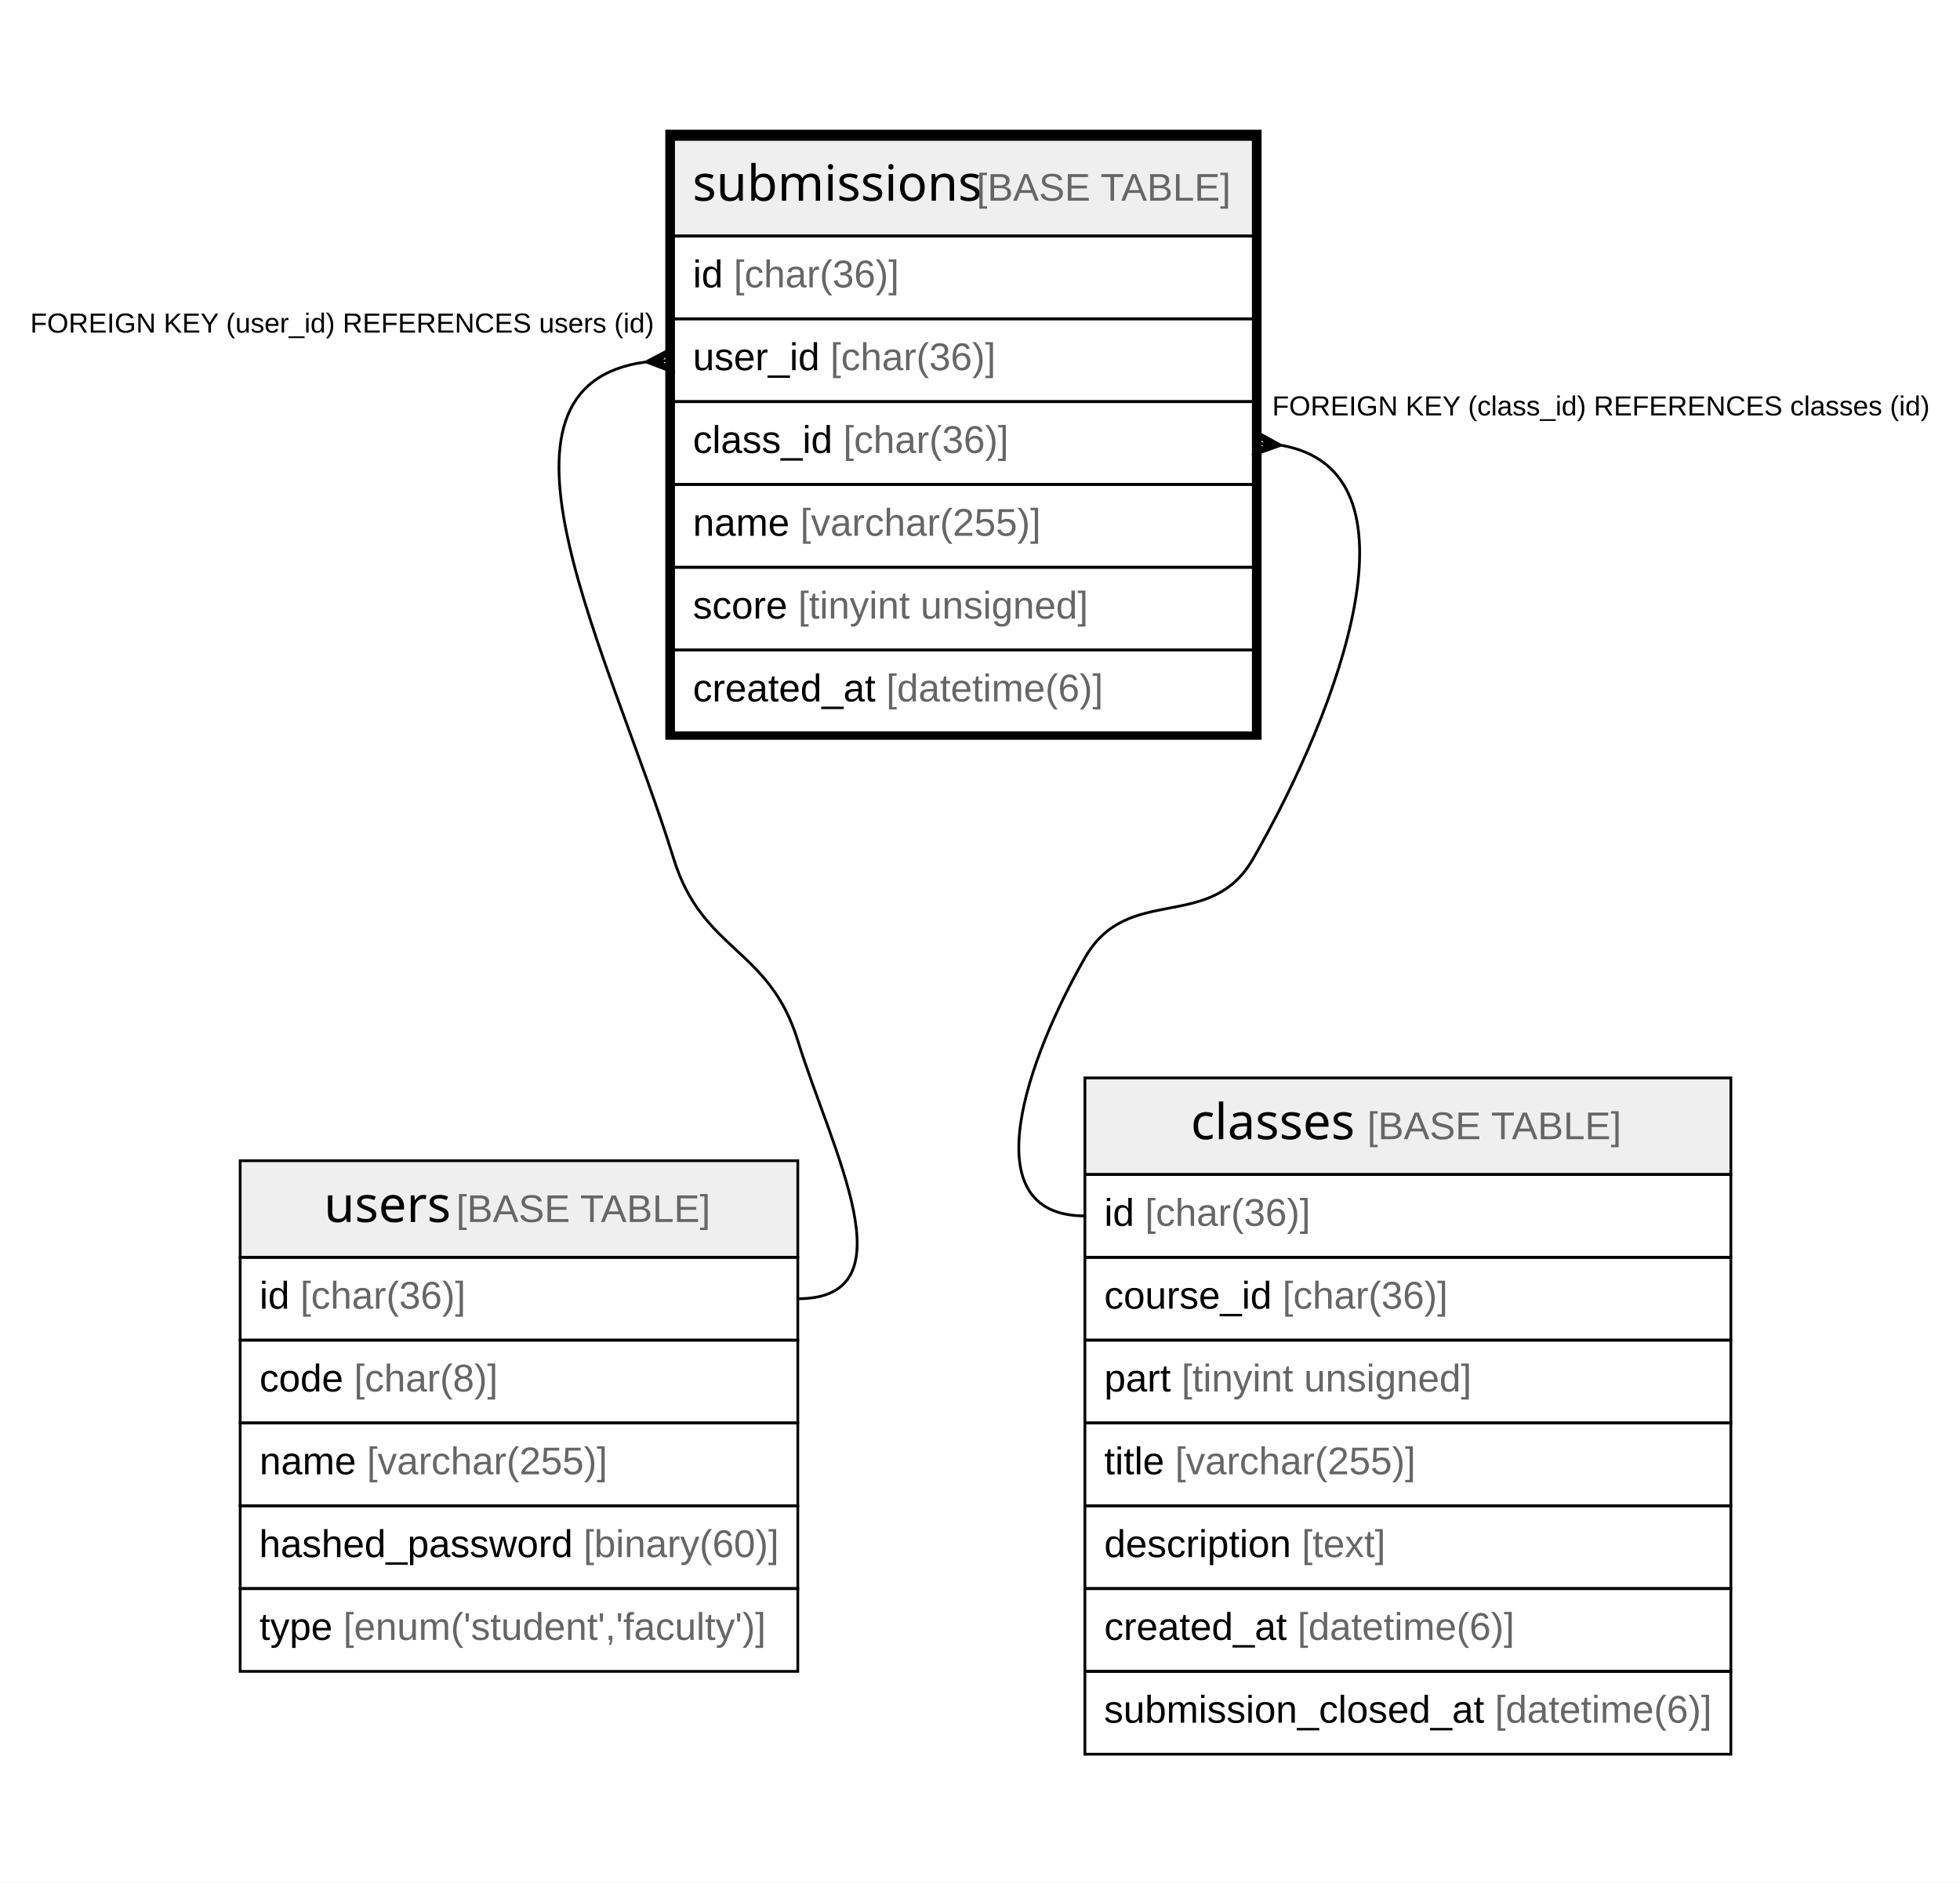
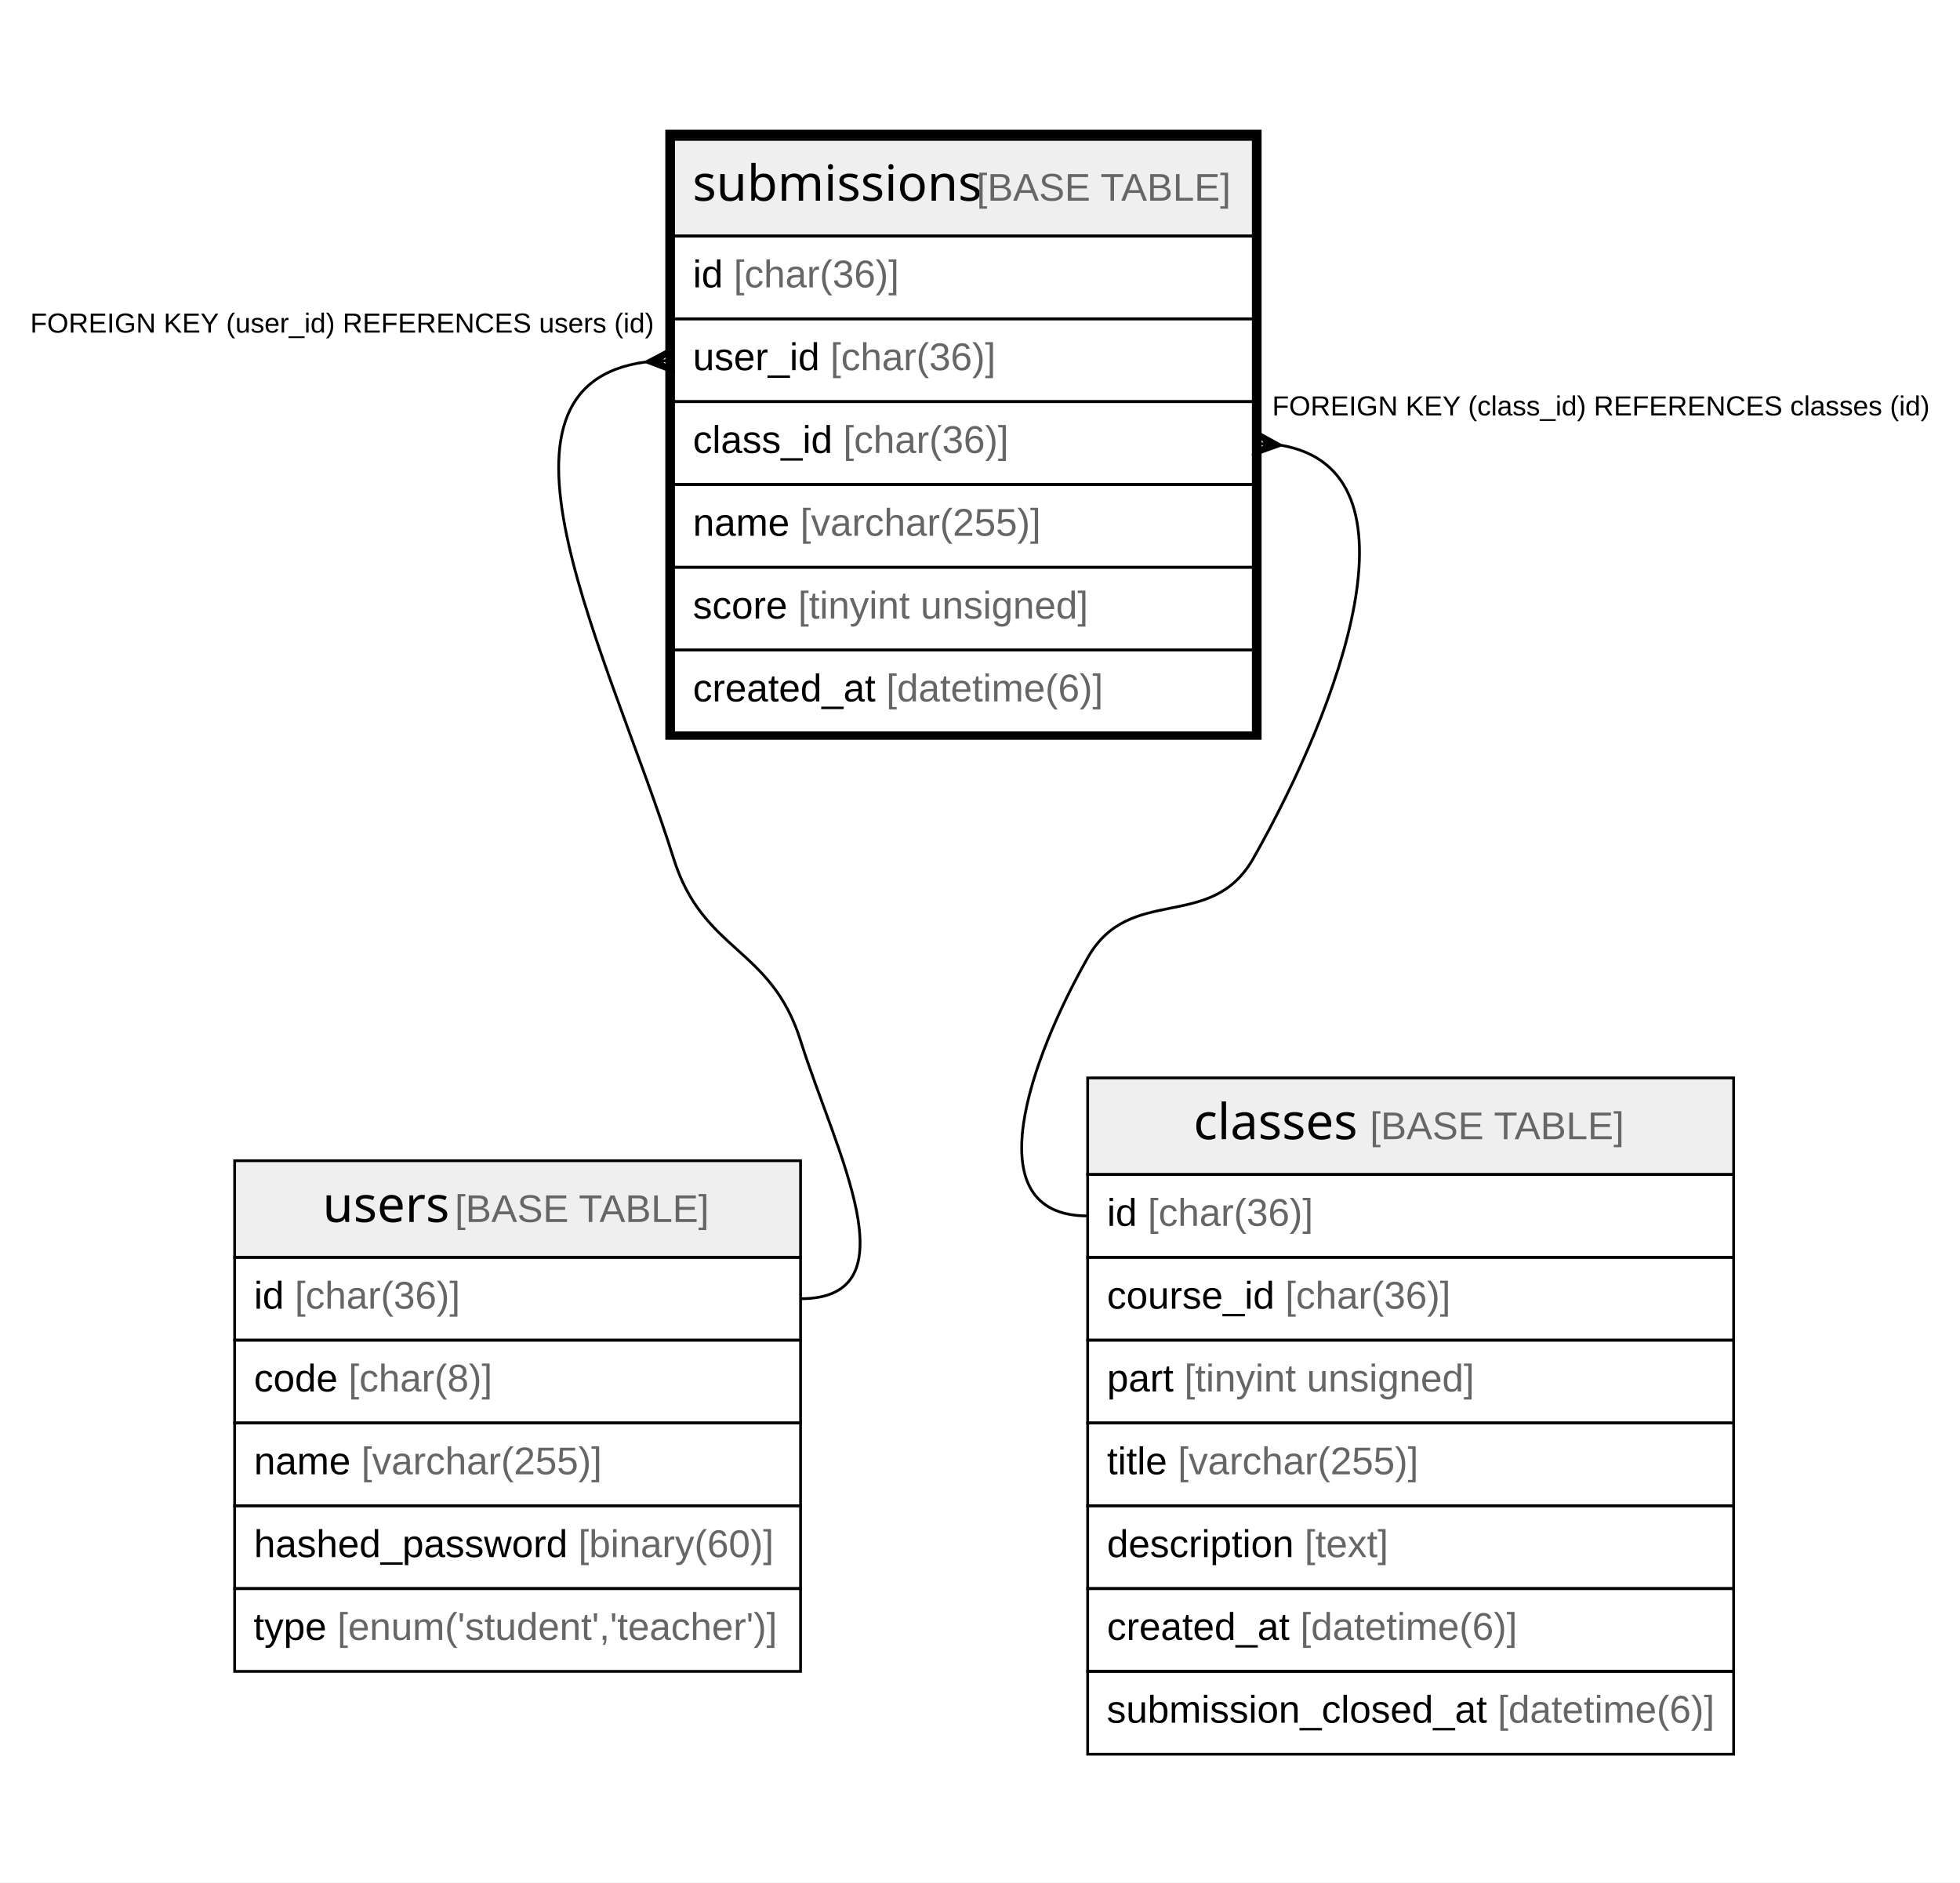
<svg xmlns="http://www.w3.org/2000/svg" width="710pt" height="682pt" viewBox="0.00 0.00 710.00 682.00">
  <g id="graph0" class="graph" transform="scale(1 1) rotate(0) translate(4 678)">
    <polygon fill="#ffffff" stroke="transparent" points="-4,4 -4,-678 706,-678 706,4 -4,4" />
    <g id="node1" class="node">
      <polygon fill="#efefef" stroke="transparent" points="240,-592.5 240,-627.5 450,-627.5 450,-592.5 240,-592.5" />
      <polygon fill="none" stroke="#000000" points="240,-592.5 240,-627.5 450,-627.5 450,-592.5 240,-592.5" />
      <text text-anchor="start" x="246.87" y="-605.3" font-family="Arial Bold" font-size="18.00" fill="#000000">submissions</text>
      <text text-anchor="start" x="345.876" y="-605.3" font-family="Arial" font-size="14.00" fill="#000000"> </text>
      <text text-anchor="start" x="349.766" y="-605.3" font-family="Arial" font-size="14.00" fill="#666666">[BASE TABLE]</text>
      <polygon fill="none" stroke="#000000" points="240,-562.5 240,-592.5 450,-592.5 450,-562.5 240,-562.5" />
      <text text-anchor="start" x="247" y="-573.9" font-family="Arial" font-size="14.00" fill="#000000">id </text>
      <text text-anchor="start" x="261.78" y="-573.9" font-family="Arial" font-size="14.00" fill="#666666">[char(36)]</text>
      <polygon fill="none" stroke="#000000" points="240,-532.5 240,-562.5 450,-562.5 450,-532.5 240,-532.5" />
      <text text-anchor="start" x="247" y="-543.9" font-family="Arial" font-size="14.00" fill="#000000">user_id </text>
      <text text-anchor="start" x="296.788" y="-543.9" font-family="Arial" font-size="14.00" fill="#666666">[char(36)]</text>
      <polygon fill="none" stroke="#000000" points="240,-502.5 240,-532.5 450,-532.5 450,-502.5 240,-502.5" />
      <text text-anchor="start" x="247" y="-513.9" font-family="Arial" font-size="14.00" fill="#000000">class_id </text>
      <text text-anchor="start" x="301.452" y="-513.9" font-family="Arial" font-size="14.00" fill="#666666">[char(36)]</text>
      <polygon fill="none" stroke="#000000" points="240,-472.5 240,-502.5 450,-502.5 450,-472.5 240,-472.5" />
      <text text-anchor="start" x="247" y="-483.9" font-family="Arial" font-size="14.00" fill="#000000">name </text>
      <text text-anchor="start" x="285.899" y="-483.9" font-family="Arial" font-size="14.00" fill="#666666">[varchar(255)]</text>
      <polygon fill="none" stroke="#000000" points="240,-442.5 240,-472.5 450,-472.5 450,-442.5 240,-442.5" />
      <text text-anchor="start" x="247" y="-453.9" font-family="Arial" font-size="14.00" fill="#000000">score </text>
      <text text-anchor="start" x="285.116" y="-453.9" font-family="Arial" font-size="14.00" fill="#666666">[tinyint unsigned]</text>
      <polygon fill="none" stroke="#000000" points="240,-412.5 240,-442.5 450,-442.5 450,-412.5 240,-412.5" />
      <text text-anchor="start" x="247" y="-423.9" font-family="Arial" font-size="14.00" fill="#000000">created_at </text>
      <text text-anchor="start" x="317.028" y="-423.9" font-family="Arial" font-size="14.00" fill="#666666">[datetime(6)]</text>
      <polygon fill="none" stroke="#000000" stroke-width="3" points="238.5,-411.5 238.5,-629.5 451.5,-629.5 451.5,-411.5 238.5,-411.5" />
    </g>
    <g id="node2" class="node">
-       <polygon fill="#efefef" stroke="transparent" points="83,-222.5 83,-257.5 285,-257.5 285,-222.5 83,-222.5" />
-       <polygon fill="none" stroke="#000000" points="83,-222.5 83,-257.5 285,-257.5 285,-222.5 83,-222.5" />
-       <text text-anchor="start" x="113.371" y="-235.3" font-family="Arial Bold" font-size="18.00" fill="#000000">users</text>
-       <text text-anchor="start" x="157.375" y="-235.3" font-family="Arial" font-size="14.00" fill="#000000"> </text>
-       <text text-anchor="start" x="161.266" y="-235.3" font-family="Arial" font-size="14.00" fill="#666666">[BASE TABLE]</text>
-       <polygon fill="none" stroke="#000000" points="83,-192.5 83,-222.5 285,-222.5 285,-192.5 83,-192.5" />
-       <text text-anchor="start" x="90" y="-203.9" font-family="Arial" font-size="14.00" fill="#000000">id </text>
-       <text text-anchor="start" x="104.78" y="-203.9" font-family="Arial" font-size="14.00" fill="#666666">[char(36)]</text>
-       <polygon fill="none" stroke="#000000" points="83,-162.5 83,-192.5 285,-192.5 285,-162.5 83,-162.5" />
-       <text text-anchor="start" x="90" y="-173.9" font-family="Arial" font-size="14.00" fill="#000000">code </text>
-       <text text-anchor="start" x="124.238" y="-173.9" font-family="Arial" font-size="14.00" fill="#666666">[char(8)]</text>
-       <polygon fill="none" stroke="#000000" points="83,-132.5 83,-162.5 285,-162.5 285,-132.5 83,-132.5" />
-       <text text-anchor="start" x="90" y="-143.9" font-family="Arial" font-size="14.00" fill="#000000">name </text>
-       <text text-anchor="start" x="128.899" y="-143.9" font-family="Arial" font-size="14.00" fill="#666666">[varchar(255)]</text>
-       <polygon fill="none" stroke="#000000" points="83,-102.5 83,-132.5 285,-132.5 285,-102.5 83,-102.5" />
-       <text text-anchor="start" x="89.867" y="-113.9" font-family="Arial" font-size="14.00" fill="#000000">hashed_password </text>
-       <text text-anchor="start" x="207.351" y="-113.9" font-family="Arial" font-size="14.00" fill="#666666">[binary(60)]</text>
-       <polygon fill="none" stroke="#000000" points="83,-72.5 83,-102.5 285,-102.5 285,-72.5 83,-72.5" />
-       <text text-anchor="start" x="90" y="-83.9" font-family="Arial" font-size="14.00" fill="#000000">type </text>
-       <text text-anchor="start" x="120.346" y="-83.9" font-family="Arial" font-size="14.00" fill="#666666">[enum('student','faculty')]</text>
+       <polygon fill="#efefef" stroke="transparent" points="81,-222.5 81,-257.5 286,-257.5 286,-222.5 81,-222.5" />
+       <polygon fill="none" stroke="#000000" points="81,-222.5 81,-257.5 286,-257.5 286,-222.5 81,-222.5" />
+       <text text-anchor="start" x="112.871" y="-235.3" font-family="Arial Bold" font-size="18.00" fill="#000000">users</text>
+       <text text-anchor="start" x="156.875" y="-235.3" font-family="Arial" font-size="14.00" fill="#000000"> </text>
+       <text text-anchor="start" x="160.766" y="-235.3" font-family="Arial" font-size="14.00" fill="#666666">[BASE TABLE]</text>
+       <polygon fill="none" stroke="#000000" points="81,-192.5 81,-222.5 286,-222.5 286,-192.5 81,-192.5" />
+       <text text-anchor="start" x="88" y="-203.9" font-family="Arial" font-size="14.00" fill="#000000">id </text>
+       <text text-anchor="start" x="102.78" y="-203.9" font-family="Arial" font-size="14.00" fill="#666666">[char(36)]</text>
+       <polygon fill="none" stroke="#000000" points="81,-162.5 81,-192.5 286,-192.5 286,-162.5 81,-162.5" />
+       <text text-anchor="start" x="88" y="-173.9" font-family="Arial" font-size="14.00" fill="#000000">code </text>
+       <text text-anchor="start" x="122.238" y="-173.9" font-family="Arial" font-size="14.00" fill="#666666">[char(8)]</text>
+       <polygon fill="none" stroke="#000000" points="81,-132.5 81,-162.5 286,-162.5 286,-132.5 81,-132.5" />
+       <text text-anchor="start" x="88" y="-143.9" font-family="Arial" font-size="14.00" fill="#000000">name </text>
+       <text text-anchor="start" x="126.899" y="-143.9" font-family="Arial" font-size="14.00" fill="#666666">[varchar(255)]</text>
+       <polygon fill="none" stroke="#000000" points="81,-102.5 81,-132.5 286,-132.5 286,-102.5 81,-102.5" />
+       <text text-anchor="start" x="88" y="-113.9" font-family="Arial" font-size="14.00" fill="#000000">hashed_password </text>
+       <text text-anchor="start" x="205.484" y="-113.9" font-family="Arial" font-size="14.00" fill="#666666">[binary(60)]</text>
+       <polygon fill="none" stroke="#000000" points="81,-72.5 81,-102.5 286,-102.5 286,-72.5 81,-72.5" />
+       <text text-anchor="start" x="87.844" y="-83.9" font-family="Arial" font-size="14.00" fill="#000000">type </text>
+       <text text-anchor="start" x="118.191" y="-83.9" font-family="Arial" font-size="14.00" fill="#666666">[enum('student','teacher')]</text>
    </g>
    <g id="edge1" class="edge">
-       <path fill="none" stroke="#000000" d="M230.002,-546.883C164.794,-538.225 217.416,-440.214 240,-367 250.465,-333.075 274.535,-334.925 285,-301 297.249,-261.291 326.556,-207.5 285,-207.5" />
+       <path fill="none" stroke="#000000" d="M229.999,-546.883C164.761,-538.215 217.04,-440.097 240,-367 250.715,-332.888 275.285,-335.112 286,-301 298.453,-261.354 327.556,-207.5 286,-207.5" />
      <polygon fill="#000000" stroke="#000000" points="230.019,-546.884 239.723,-551.991 235.01,-547.192 240,-547.5 240,-547.5 240,-547.5 235.01,-547.192 240.277,-543.009 230.019,-546.884 230.019,-546.884" />
      <text text-anchor="start" x="6.945" y="-557.5" font-family="Arial" font-size="10.00" fill="#000000">FOREIGN KEY (user_id) REFERENCES users (id)</text>
    </g>
    <g id="node3" class="node">
-       <polygon fill="#efefef" stroke="transparent" points="389,-252.5 389,-287.5 623,-287.5 623,-252.5 389,-252.5" />
-       <polygon fill="none" stroke="#000000" points="389,-252.5 389,-287.5 623,-287.5 623,-252.5 389,-252.5" />
-       <text text-anchor="start" x="427.37" y="-265.3" font-family="Arial Bold" font-size="18.00" fill="#000000">classes</text>
-       <text text-anchor="start" x="487.376" y="-265.3" font-family="Arial" font-size="14.00" fill="#000000"> </text>
-       <text text-anchor="start" x="491.267" y="-265.3" font-family="Arial" font-size="14.00" fill="#666666">[BASE TABLE]</text>
-       <polygon fill="none" stroke="#000000" points="389,-222.5 389,-252.5 623,-252.5 623,-222.5 389,-222.5" />
-       <text text-anchor="start" x="396" y="-233.9" font-family="Arial" font-size="14.00" fill="#000000">id </text>
-       <text text-anchor="start" x="410.78" y="-233.9" font-family="Arial" font-size="14.00" fill="#666666">[char(36)]</text>
-       <polygon fill="none" stroke="#000000" points="389,-192.5 389,-222.5 623,-222.5 623,-192.5 389,-192.5" />
-       <text text-anchor="start" x="396" y="-203.9" font-family="Arial" font-size="14.00" fill="#000000">course_id </text>
-       <text text-anchor="start" x="460.571" y="-203.9" font-family="Arial" font-size="14.00" fill="#666666">[char(36)]</text>
-       <polygon fill="none" stroke="#000000" points="389,-162.5 389,-192.5 623,-192.5 623,-162.5 389,-162.5" />
-       <text text-anchor="start" x="396" y="-173.9" font-family="Arial" font-size="14.00" fill="#000000">part </text>
-       <text text-anchor="start" x="424.007" y="-173.9" font-family="Arial" font-size="14.00" fill="#666666">[tinyint unsigned]</text>
-       <polygon fill="none" stroke="#000000" points="389,-132.5 389,-162.5 623,-162.5 623,-132.5 389,-132.5" />
-       <text text-anchor="start" x="396" y="-143.9" font-family="Arial" font-size="14.00" fill="#000000">title </text>
-       <text text-anchor="start" x="421.668" y="-143.9" font-family="Arial" font-size="14.00" fill="#666666">[varchar(255)]</text>
-       <polygon fill="none" stroke="#000000" points="389,-102.5 389,-132.5 623,-132.5 623,-102.5 389,-102.5" />
-       <text text-anchor="start" x="396" y="-113.9" font-family="Arial" font-size="14.00" fill="#000000">description </text>
-       <text text-anchor="start" x="467.568" y="-113.9" font-family="Arial" font-size="14.00" fill="#666666">[text]</text>
-       <polygon fill="none" stroke="#000000" points="389,-72.5 389,-102.5 623,-102.5 623,-72.5 389,-72.5" />
-       <text text-anchor="start" x="396" y="-83.9" font-family="Arial" font-size="14.00" fill="#000000">created_at </text>
-       <text text-anchor="start" x="466.028" y="-83.9" font-family="Arial" font-size="14.00" fill="#666666">[datetime(6)]</text>
-       <polygon fill="none" stroke="#000000" points="389,-42.5 389,-72.5 623,-72.5 623,-42.5 389,-42.5" />
-       <text text-anchor="start" x="395.924" y="-53.9" font-family="Arial" font-size="14.00" fill="#000000">submission_closed_at </text>
-       <text text-anchor="start" x="537.512" y="-53.9" font-family="Arial" font-size="14.00" fill="#666666">[datetime(6)]</text>
+       <polygon fill="#efefef" stroke="transparent" points="390,-252.5 390,-287.5 624,-287.5 624,-252.5 390,-252.5" />
+       <polygon fill="none" stroke="#000000" points="390,-252.5 390,-287.5 624,-287.5 624,-252.5 390,-252.5" />
+       <text text-anchor="start" x="428.37" y="-265.3" font-family="Arial Bold" font-size="18.00" fill="#000000">classes</text>
+       <text text-anchor="start" x="488.376" y="-265.3" font-family="Arial" font-size="14.00" fill="#000000"> </text>
+       <text text-anchor="start" x="492.267" y="-265.3" font-family="Arial" font-size="14.00" fill="#666666">[BASE TABLE]</text>
+       <polygon fill="none" stroke="#000000" points="390,-222.5 390,-252.5 624,-252.5 624,-222.5 390,-222.5" />
+       <text text-anchor="start" x="397" y="-233.9" font-family="Arial" font-size="14.00" fill="#000000">id </text>
+       <text text-anchor="start" x="411.78" y="-233.9" font-family="Arial" font-size="14.00" fill="#666666">[char(36)]</text>
+       <polygon fill="none" stroke="#000000" points="390,-192.5 390,-222.5 624,-222.5 624,-192.5 390,-192.5" />
+       <text text-anchor="start" x="397" y="-203.9" font-family="Arial" font-size="14.00" fill="#000000">course_id </text>
+       <text text-anchor="start" x="461.571" y="-203.9" font-family="Arial" font-size="14.00" fill="#666666">[char(36)]</text>
+       <polygon fill="none" stroke="#000000" points="390,-162.5 390,-192.5 624,-192.5 624,-162.5 390,-162.5" />
+       <text text-anchor="start" x="397" y="-173.9" font-family="Arial" font-size="14.00" fill="#000000">part </text>
+       <text text-anchor="start" x="425.007" y="-173.9" font-family="Arial" font-size="14.00" fill="#666666">[tinyint unsigned]</text>
+       <polygon fill="none" stroke="#000000" points="390,-132.5 390,-162.5 624,-162.5 624,-132.5 390,-132.5" />
+       <text text-anchor="start" x="397" y="-143.9" font-family="Arial" font-size="14.00" fill="#000000">title </text>
+       <text text-anchor="start" x="422.668" y="-143.9" font-family="Arial" font-size="14.00" fill="#666666">[varchar(255)]</text>
+       <polygon fill="none" stroke="#000000" points="390,-102.5 390,-132.5 624,-132.5 624,-102.5 390,-102.5" />
+       <text text-anchor="start" x="397" y="-113.9" font-family="Arial" font-size="14.00" fill="#000000">description </text>
+       <text text-anchor="start" x="468.568" y="-113.9" font-family="Arial" font-size="14.00" fill="#666666">[text]</text>
+       <polygon fill="none" stroke="#000000" points="390,-72.5 390,-102.5 624,-102.5 624,-72.5 390,-72.5" />
+       <text text-anchor="start" x="397" y="-83.9" font-family="Arial" font-size="14.00" fill="#000000">created_at </text>
+       <text text-anchor="start" x="467.028" y="-83.9" font-family="Arial" font-size="14.00" fill="#666666">[datetime(6)]</text>
+       <polygon fill="none" stroke="#000000" points="390,-42.5 390,-72.5 624,-72.5 624,-42.5 390,-42.5" />
+       <text text-anchor="start" x="396.924" y="-53.9" font-family="Arial" font-size="14.00" fill="#000000">submission_closed_at </text>
+       <text text-anchor="start" x="538.512" y="-53.9" font-family="Arial" font-size="14.00" fill="#666666">[datetime(6)]</text>
    </g>
    <g id="edge2" class="edge">
-       <path fill="none" stroke="#000000" d="M460.088,-516.692C513.202,-507.495 481.353,-421.91 450,-367 434.39,-339.662 404.61,-358.338 389,-331 368.394,-294.913 347.444,-237.5 389,-237.5" />
-       <polygon fill="#000000" stroke="#000000" points="459.968,-516.701 449.64,-513.014 454.984,-517.101 450,-517.5 450,-517.5 450,-517.5 454.984,-517.101 450.36,-521.986 459.968,-516.701 459.968,-516.701" />
+       <path fill="none" stroke="#000000" d="M460.086,-516.693C513.18,-507.507 481.154,-422.024 450,-367 434.678,-339.938 405.322,-358.062 390,-331 369.526,-294.838 348.444,-237.5 390,-237.5" />
+       <polygon fill="#000000" stroke="#000000" points="459.968,-516.702 449.641,-513.014 454.984,-517.101 450,-517.5 450,-517.5 450,-517.5 454.984,-517.101 450.359,-521.986 459.968,-516.702 459.968,-516.702" />
      <text text-anchor="start" x="456.834" y="-527.5" font-family="Arial" font-size="10.00" fill="#000000">FOREIGN KEY (class_id) REFERENCES classes (id)</text>
    </g>
  </g>
</svg>
